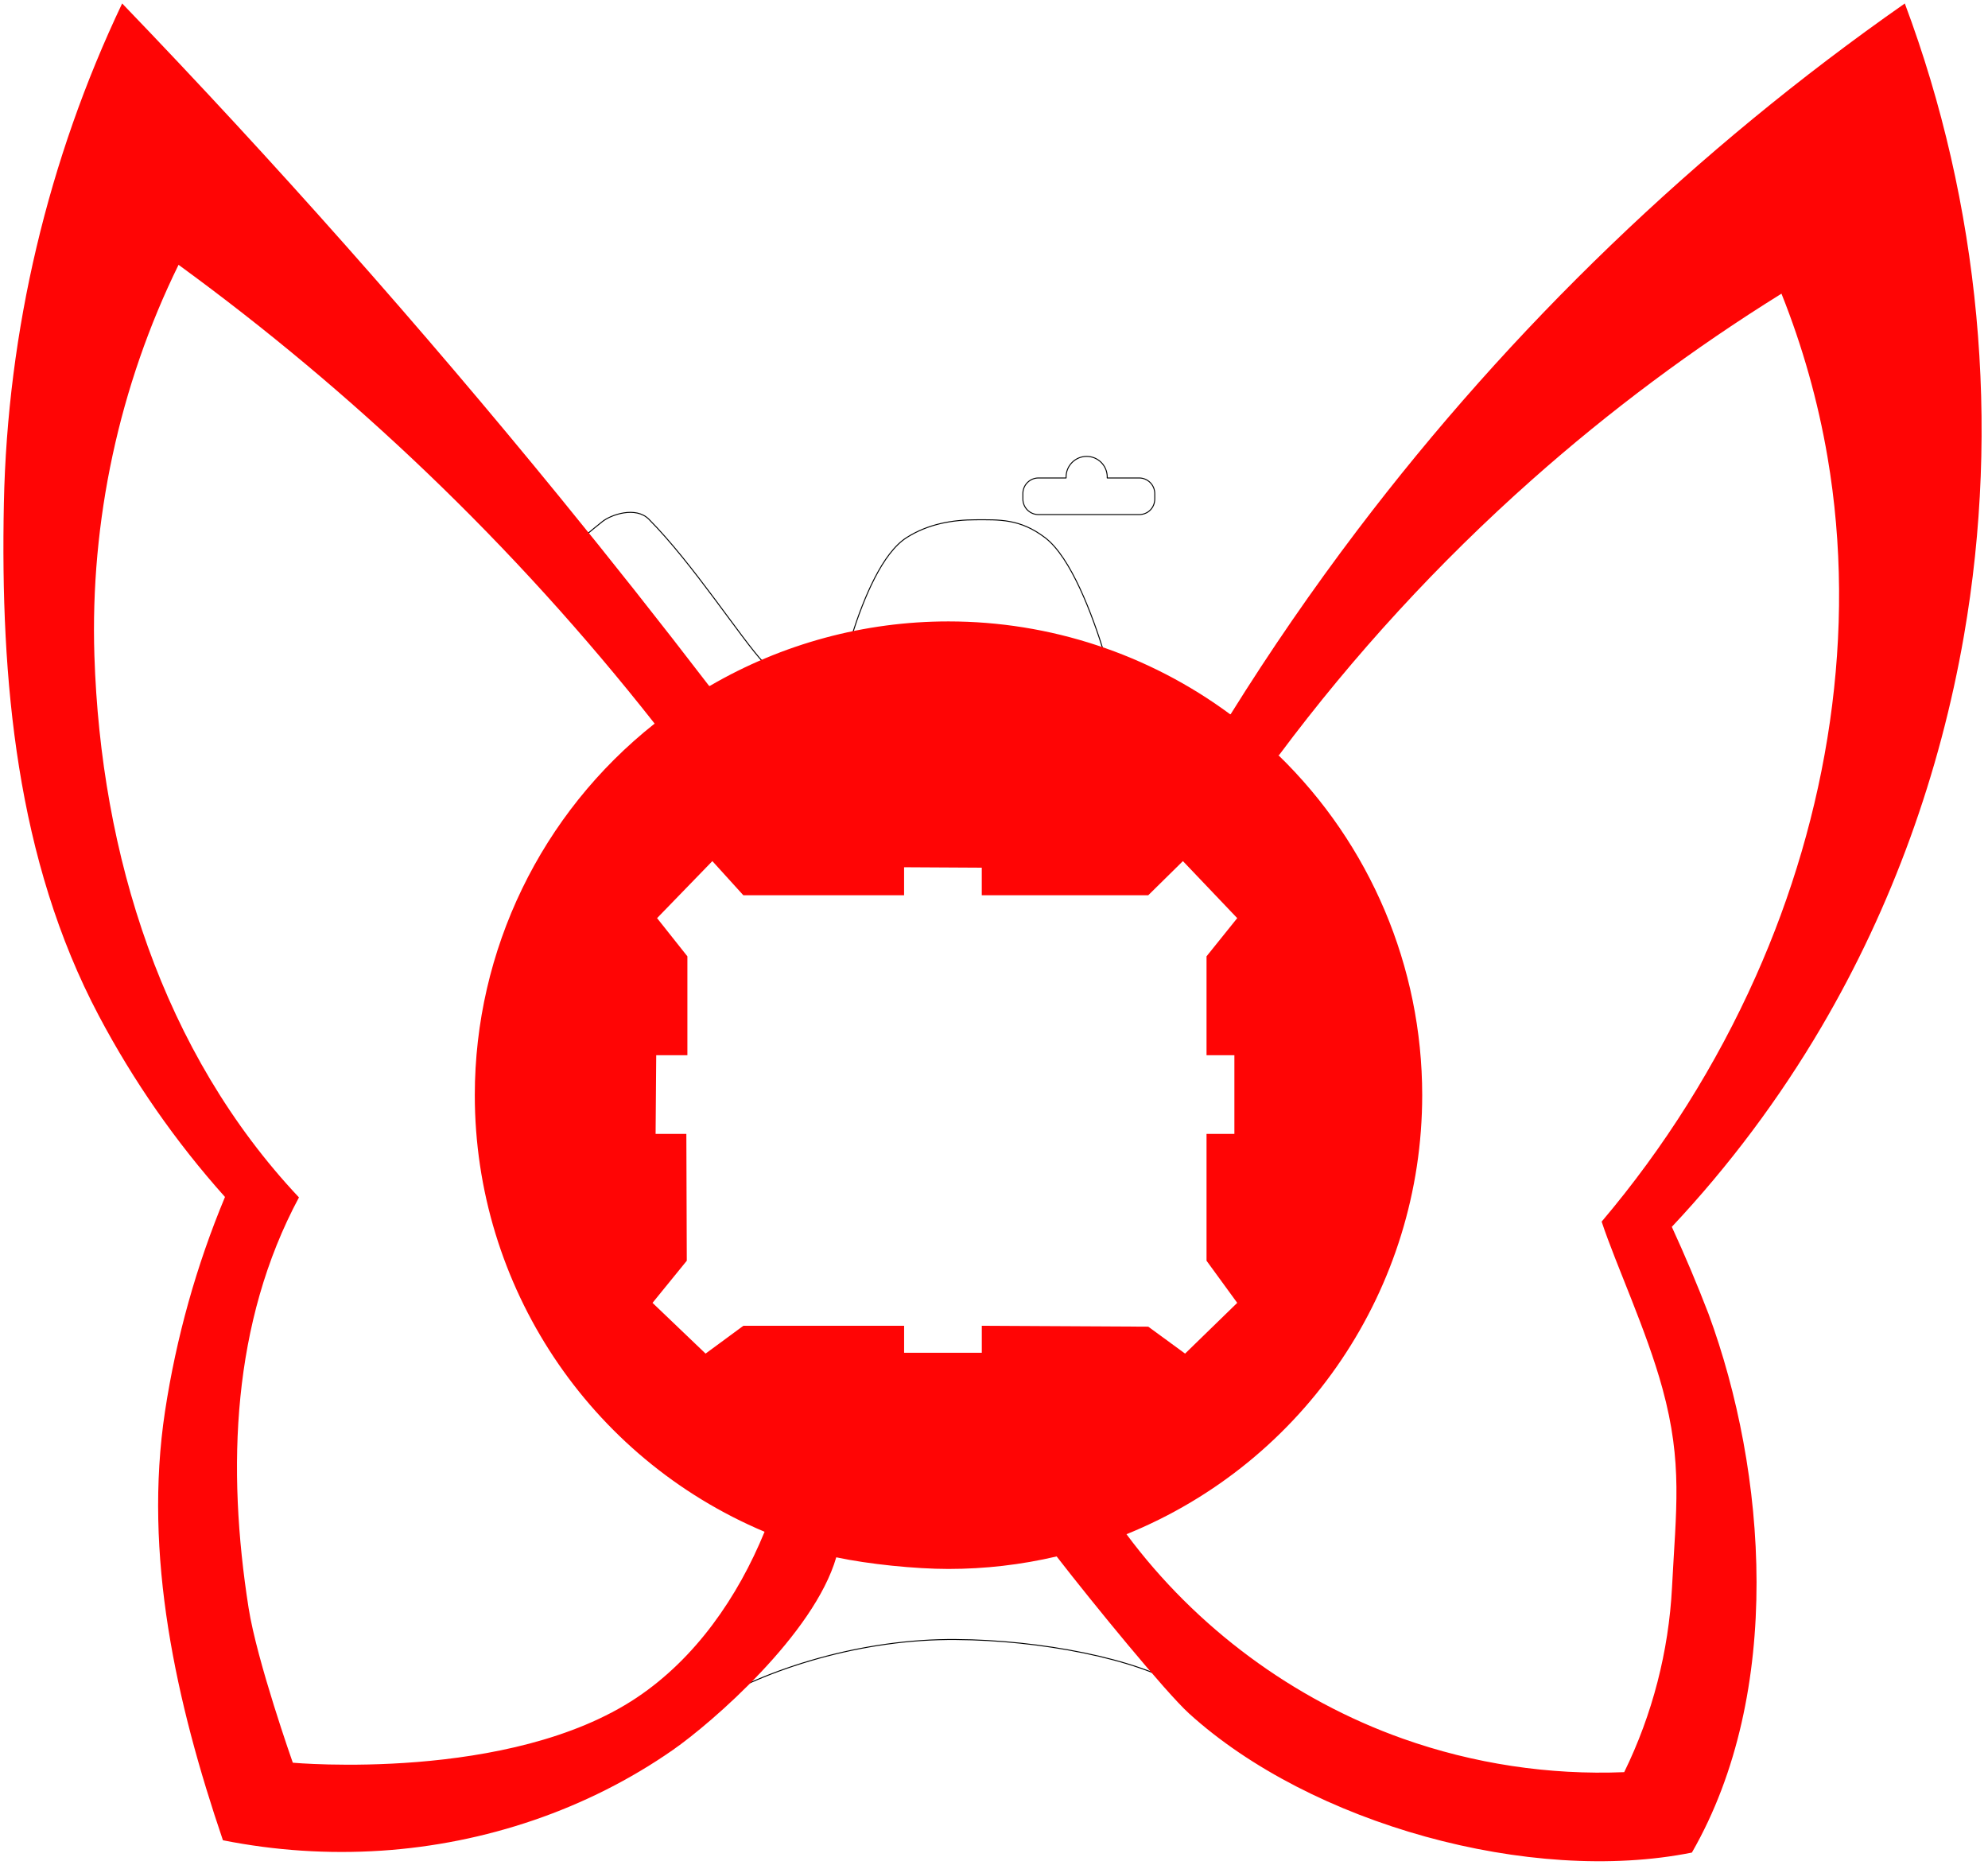
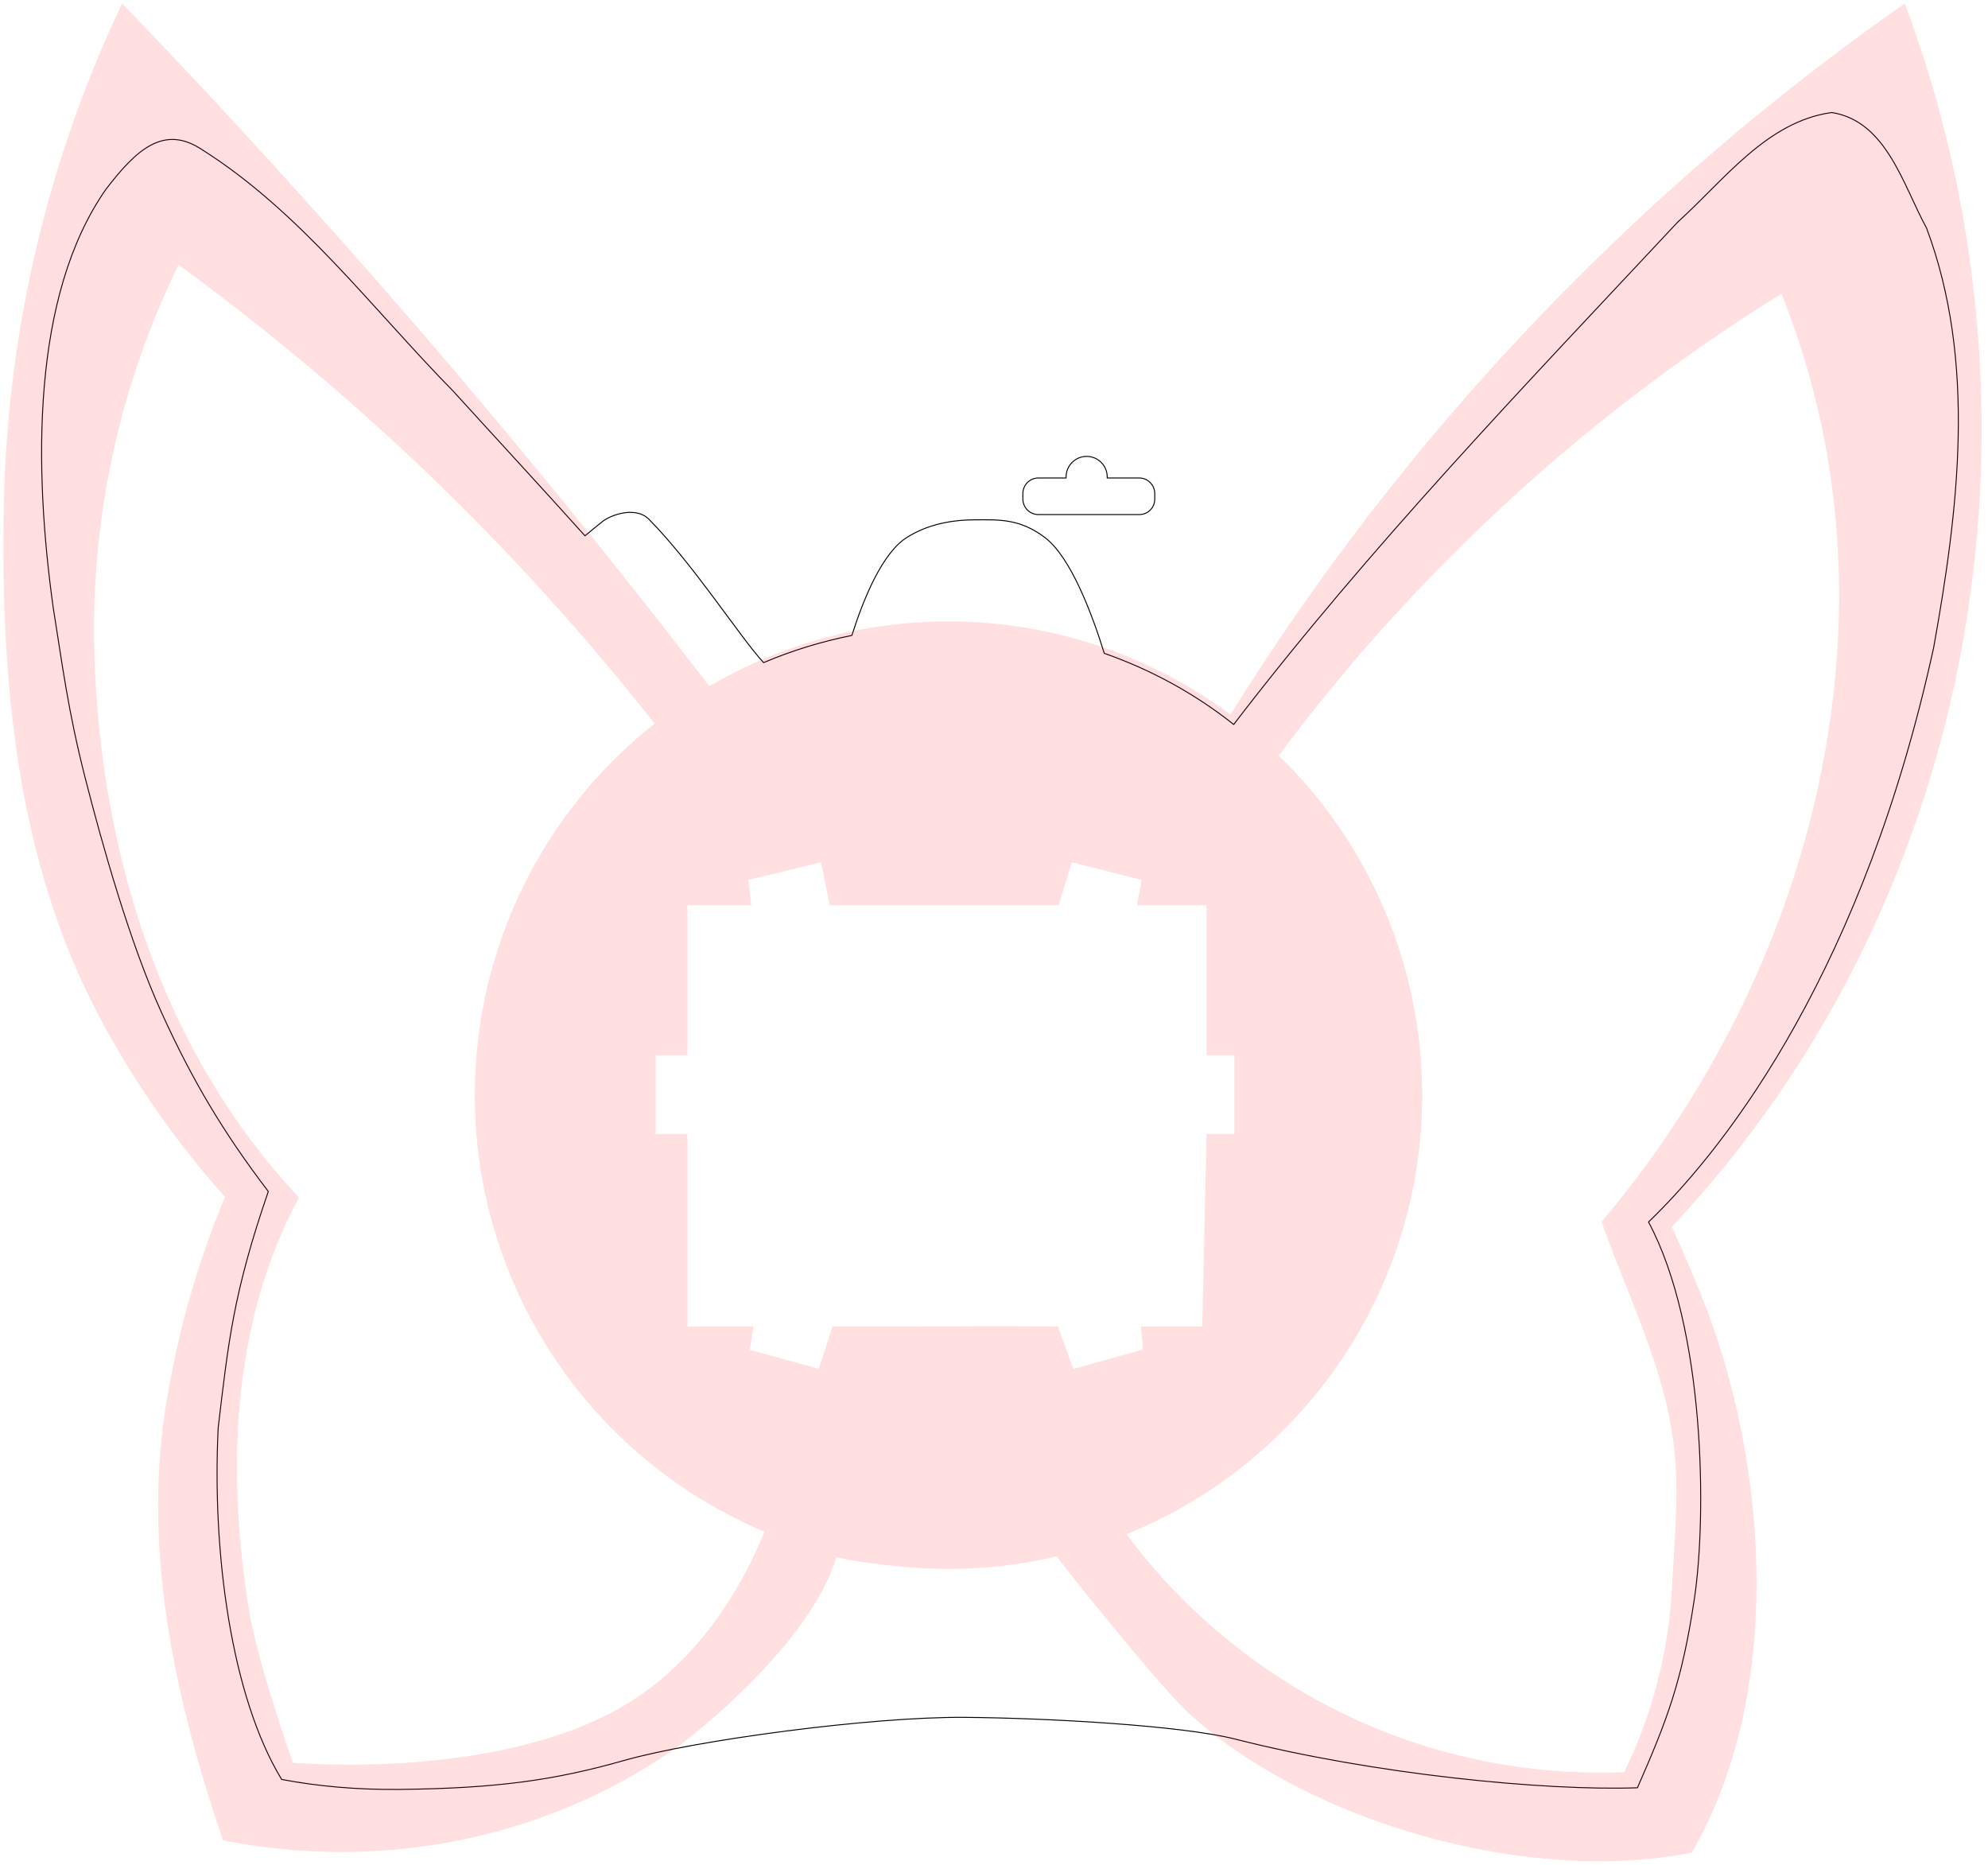
<svg xmlns="http://www.w3.org/2000/svg" version="1.1" width="145.591mm" height="136.539mm" viewBox="0 0 145.591 136.539" id="svg7" xml:space="preserve">
  <defs id="defs7" />
  <g style="display:inline;vector-effect:non-scaling-stroke;fill:#000000;fill-opacity:1;stroke:#000000;stroke-width:0.265;stroke-linecap:round;stroke-linejoin:round;stroke-dasharray:none;stroke-opacity:1;-inkscape-stroke:hairline" id="g1" transform="rotate(180,84.63851,90.09029)">
-     <path id="path1" style="vector-effect:non-scaling-stroke;fill:none;fill-opacity:1;stroke:#000000;stroke-width:0.265;stroke-linecap:round;stroke-linejoin:round;stroke-dasharray:none;stroke-opacity:1;-inkscape-stroke:hairline" d="m 139.964,49.151 c -7.118,0.081 -15.249,1.725 -22.222,6.035 -4.601,2.844 -11.649,5.002 -18.475,4.941 -6.102,-0.037 -13.266,-1.385 -16.683,-3.546 -11.241,-7.109 -26.406,-7.548 -33.223,-7.309 -2.179,4.972 -3.277,7.81 -4.179,13.898 -0.902,6.088 -0.782,19.778 3.366,27.53 -6.04,5.813 -15.82,18.869 -20.882,42.069 -1.809,10.072 -3.156,20.91 0.525,30.72 1.697,3.089 2.923,7.833 6.942,8.453 4.755,-0.656 7.884,-4.961 11.248,-7.992 11.189,-11.959 22.577,-23.8 32.548,-36.819 2.851,2.271 6.069,4.013 9.479,5.213 0.863,2.791 2.429,7.024 4.339,8.471 1.852,1.404 3.378,1.304 5.067,1.304 1.689,0 3.485,-0.298 5.067,-1.304 1.763,-1.121 3.124,-4.37 4.01,-7.163 2.214,-0.443 4.383,-1.106 6.465,-1.991 1.639,1.752 5.171,7.246 8.403,10.501 0.958,0.965 2.771,0.33 3.399,-0.171 0.392,-0.312 0.827,-0.669 1.278,-1.046 3.19,3.555 6.439,7.058 9.65,10.593 5.95,6.05 11.157,13.11 18.403,17.691 2.762,1.826 4.767,0.058 7.039,-2.919 5.452,-7.818 5.279,-20.381 3.855,-30.607 -0.684,-4.265 -1.08,-7.535 -2.347,-12.498 -1.268,-4.963 -3.277,-12.079 -5.572,-17.134 -2.295,-5.055 -4.573,-8.856 -7.836,-13.134 2.582,-7.484 2.93,-11.089 3.67,-17.293 0.458,-9.173 -0.959,-19.695 -4.646,-25.761 -2.575,-0.493 -5.533,-0.767 -8.687,-0.732 z M 85.856,142.5 h 7.365 c 0.636,0 1.147,0.512 1.147,1.147 v 0.388 c 0,0.636 -0.512,1.147 -1.147,1.147 h -2.02 c 0.001,0.024 0.002,0.048 0.002,0.072 -1.34e-4,0.832 -0.675,1.507 -1.507,1.507 -0.832,1.6e-4 -1.507,-0.674 -1.507,-1.507 1.09e-4,-0.024 7.98e-4,-0.048 0.002,-0.072 h -2.335 c -0.636,0 -1.148,-0.512 -1.148,-1.147 v -0.388 c 0,-0.636 0.484,-1.147 1.148,-1.147 z" />
+     <path id="path1" style="vector-effect:non-scaling-stroke;fill:none;fill-opacity:1;stroke:#000000;stroke-width:0.265;stroke-linecap:round;stroke-linejoin:round;stroke-dasharray:none;stroke-opacity:1;-inkscape-stroke:hairline" d="m 139.964,49.151 c -7.118,0.081 -11.326,0.68 -16.41,2.125 -5.198,1.477 -18.07,3.203 -24.896,3.152 C 92.556,54.381 82.707,53.828 78.787,52.829 68.705,50.258 56.176,49.033 49.36,49.271 c -2.179,4.972 -3.277,7.81 -4.179,13.898 -0.902,6.088 -0.782,19.778 3.366,27.53 -6.04,5.813 -15.82,18.869 -20.882,42.069 -1.809,10.072 -3.156,20.91 0.525,30.72 1.697,3.089 2.923,7.833 6.942,8.453 4.755,-0.656 7.884,-4.961 11.248,-7.992 11.189,-11.959 22.577,-23.8 32.548,-36.819 2.851,2.271 6.069,4.013 9.479,5.213 0.863,2.791 2.429,7.024 4.339,8.471 1.852,1.404 3.378,1.304 5.067,1.304 1.689,0 3.485,-0.298 5.067,-1.304 1.763,-1.121 3.124,-4.37 4.01,-7.163 2.214,-0.443 4.383,-1.106 6.465,-1.991 1.639,1.752 5.171,7.246 8.403,10.501 0.958,0.965 2.771,0.33 3.399,-0.171 0.392,-0.312 0.827,-0.669 1.278,-1.046 3.19,3.555 6.439,7.058 9.65,10.593 5.95,6.05 11.157,13.11 18.403,17.691 2.762,1.826 4.767,0.058 7.039,-2.919 5.452,-7.818 5.279,-20.381 3.855,-30.607 -0.684,-4.265 -1.08,-7.535 -2.347,-12.498 -1.268,-4.963 -3.277,-12.079 -5.572,-17.134 -2.295,-5.055 -4.573,-8.856 -7.836,-13.134 2.582,-7.484 2.93,-11.089 3.67,-17.293 0.458,-9.173 -0.959,-19.695 -4.646,-25.761 -2.575,-0.493 -5.533,-0.767 -8.687,-0.732 z M 85.856,142.5 h 7.365 c 0.636,0 1.147,0.512 1.147,1.147 v 0.388 c 0,0.636 -0.512,1.147 -1.147,1.147 h -2.02 c 0.001,0.024 0.002,0.048 0.002,0.072 -1.34e-4,0.832 -0.675,1.507 -1.507,1.507 -0.832,1.6e-4 -1.507,-0.674 -1.507,-1.507 1.09e-4,-0.024 7.98e-4,-0.048 0.002,-0.072 h -2.335 c -0.636,0 -1.148,-0.512 -1.148,-1.147 v -0.388 c 0,-0.636 0.484,-1.147 1.148,-1.147 z" />
  </g>
-   <path id="circle22270" style="display:inline;fill:#ff0505;fill-opacity:1;stroke:none;stroke-width:0.5;stroke-linecap:round;stroke-linejoin:round;stroke-dasharray:none;stroke-opacity:1" d="m 27.905,135.517 c 7.616,-0.498 15.117,-3.015 21.377,-7.38 2.871,-2.002 10.325,-8.472 11.961,-14.103 2.377,0.506 5.789,0.852 8.219,0.852 2.667,5e-5 5.325,-0.307 7.921,-0.916 2.698,3.48 7.998,9.957 9.691,11.495 8.92,8.106 25.015,12.561 36.832,10.189 6.753,-11.742 5.469,-27.92 1.214,-39.456 -0.827,-2.148 -1.722,-4.27 -2.684,-6.362 4.18,-4.451 7.862,-9.37 10.955,-14.634 5.174,-8.805 8.684,-18.569 10.434,-28.63 2.689,-15.458 1.179,-31.626 -4.326,-46.318 -15.257,10.664 -28.835,23.724 -40.083,38.556 -3.3,4.351 -6.4,8.853 -9.289,13.488 l -0.049,-0.004 c -5.969,-4.411 -13.195,-6.791 -20.617,-6.791 -6.145,-8e-5 -12.18,1.632 -17.488,4.73 l -0.057,-0.027 C 48.355,45.562 44.722,40.972 41.022,36.438 30.829,23.945 20.125,11.871 8.946,0.253 3.515,11.66 0.54,24.229 0.284,36.86 c -0.262,12.904 0.914,26.102 6.95,37.511 2.528,4.778 5.639,9.248 9.243,13.277 -2.095,5.023 -3.572,10.303 -4.39,15.683 -1.602,10.541 0.807,21.328 4.239,31.422 3.804,0.759 7.709,1.016 11.58,0.763 z m -6.461,-6.443 c 0,0 -2.629,-7.445 -3.239,-11.337 -1.609,-10.263 -1.219,-20.901 3.689,-30.057 -9.998,-10.622 -14.513,-25.096 -14.981,-39.676 -0.316,-9.849 1.821,-19.767 6.163,-28.613 6.389,4.656 12.465,9.74 18.176,15.206 5.984,5.729 11.566,11.878 16.69,18.388 -8.319,6.58 -13.17,16.603 -13.17,27.209 9e-5,13.955 8.362,26.551 21.221,31.97 -1.958,4.786 -5.057,9.266 -9.355,12.141 -9.3,6.22 -25.194,4.769 -25.194,4.769 z m 97.505,0.692 c -5.498,0.225 -11.038,-0.614 -16.223,-2.456 -8.02,-2.849 -15.152,-8.137 -20.227,-14.967 13.091,-5.308 21.655,-18.023 21.656,-32.149 8e-5,-9.383 -3.8,-18.366 -10.535,-24.899 l 0.059,-0.012 c 5.468,-7.329 11.686,-14.097 18.527,-20.164 5.687,-5.044 11.803,-9.604 18.26,-13.615 1.541,3.854 2.673,7.87 3.372,11.961 2.188,12.806 0.037,26.189 -5.262,38.051 -2.89,6.471 -6.7,12.53 -11.28,17.938 1.091,3.273 3.276,7.92 4.453,12.216 1.504,5.489 0.992,8.886 0.7,14.569 -0.241,4.683 -1.439,9.315 -3.501,13.527 z M 86.79,99.117 84.094,97.145 71.902,97.081 v 1.977 h -5.689 v -1.977 H 54.44 l -2.767,2.036 -3.885,-3.715 2.509,-3.085 -0.032,-9.288 h -2.252 l 0.045,-5.759 h 2.283 v -7.243 l -2.22,-2.797 4.049,-4.176 2.268,2.501 h 11.773 v -2.051 l 5.689,0.032 v 2.019 h 12.192 l 2.539,-2.501 3.977,4.176 -2.248,2.797 v 7.243 h 2.04 v 5.759 h -2.04 v 9.288 l 2.248,3.085 z" />
+   <path id="circle22270" style="display:inline;fill:#ff0505;fill-opacity:0.127;stroke:none;stroke-width:0.5;stroke-linecap:round;stroke-linejoin:round;stroke-dasharray:none;stroke-opacity:1" d="m 27.905,135.517 c 7.616,-0.498 15.117,-3.015 21.377,-7.38 2.871,-2.002 10.325,-8.472 11.961,-14.103 2.377,0.506 5.789,0.852 8.219,0.852 2.667,5e-5 5.325,-0.307 7.921,-0.916 2.698,3.48 7.998,9.957 9.691,11.495 8.92,8.106 25.015,12.561 36.832,10.189 6.753,-11.742 5.469,-27.92 1.214,-39.456 -0.827,-2.148 -1.722,-4.27 -2.684,-6.362 4.18,-4.451 7.862,-9.37 10.955,-14.634 5.174,-8.805 8.684,-18.569 10.434,-28.63 2.689,-15.458 1.179,-31.626 -4.326,-46.318 -15.257,10.664 -28.835,23.724 -40.083,38.556 -3.3,4.351 -6.4,8.853 -9.289,13.488 l -0.049,-0.004 c -5.969,-4.411 -13.195,-6.791 -20.617,-6.791 -6.145,-8e-5 -12.18,1.632 -17.488,4.73 l -0.057,-0.027 C 48.355,45.562 44.722,40.972 41.022,36.438 30.829,23.945 20.125,11.871 8.946,0.253 3.515,11.66 0.54,24.229 0.284,36.86 c -0.262,12.904 0.914,26.102 6.95,37.511 2.528,4.778 5.639,9.248 9.243,13.277 -2.095,5.023 -3.572,10.303 -4.39,15.683 -1.602,10.541 0.807,21.328 4.239,31.422 3.804,0.759 7.709,1.016 11.58,0.763 z m -6.461,-6.443 c 0,0 -2.629,-7.445 -3.239,-11.337 -1.609,-10.263 -1.219,-20.901 3.689,-30.057 -9.998,-10.622 -14.513,-25.096 -14.981,-39.676 -0.316,-9.849 1.821,-19.767 6.163,-28.613 6.389,4.656 12.465,9.74 18.176,15.206 5.984,5.729 11.566,11.878 16.69,18.388 -8.319,6.58 -13.17,16.603 -13.17,27.209 9e-5,13.955 8.362,26.551 21.221,31.97 -1.958,4.786 -5.057,9.266 -9.355,12.141 -9.3,6.22 -25.194,4.769 -25.194,4.769 z m 97.505,0.692 c -5.498,0.225 -11.038,-0.614 -16.223,-2.456 -8.02,-2.849 -15.152,-8.137 -20.227,-14.967 13.091,-5.308 21.655,-18.023 21.656,-32.149 8e-5,-9.383 -3.8,-18.366 -10.535,-24.899 l 0.059,-0.012 c 5.468,-7.329 11.686,-14.097 18.527,-20.164 5.687,-5.044 11.803,-9.604 18.26,-13.615 1.541,3.854 2.673,7.87 3.372,11.961 2.188,12.806 0.037,26.189 -5.262,38.051 -2.89,6.471 -6.7,12.53 -11.28,17.938 1.091,3.273 3.276,7.92 4.453,12.216 1.504,5.489 0.992,8.886 0.7,14.569 -0.241,4.683 -1.439,9.315 -3.501,13.527 z M 78.602,100.242 77.48,97.131 c -5.96,-0.043 -5.442,0 -11.403,0 h -5.115 l -0.988,3.1 -5.057,-1.386 0.26,-1.713 H 50.342 V 83.028 h -2.328 v -5.759 h 2.328 V 66.289 h 4.676 l -0.215,-1.859 5.322,-1.287 0.646,3.146 h 16.755 l 0.965,-3.146 5.124,1.287 -0.347,1.859 h 5.095 v 10.981 h 2.04 v 5.759 h -2.04 L 88.047,97.131 h -4.48 l 0.137,1.691 z" />
</svg>
